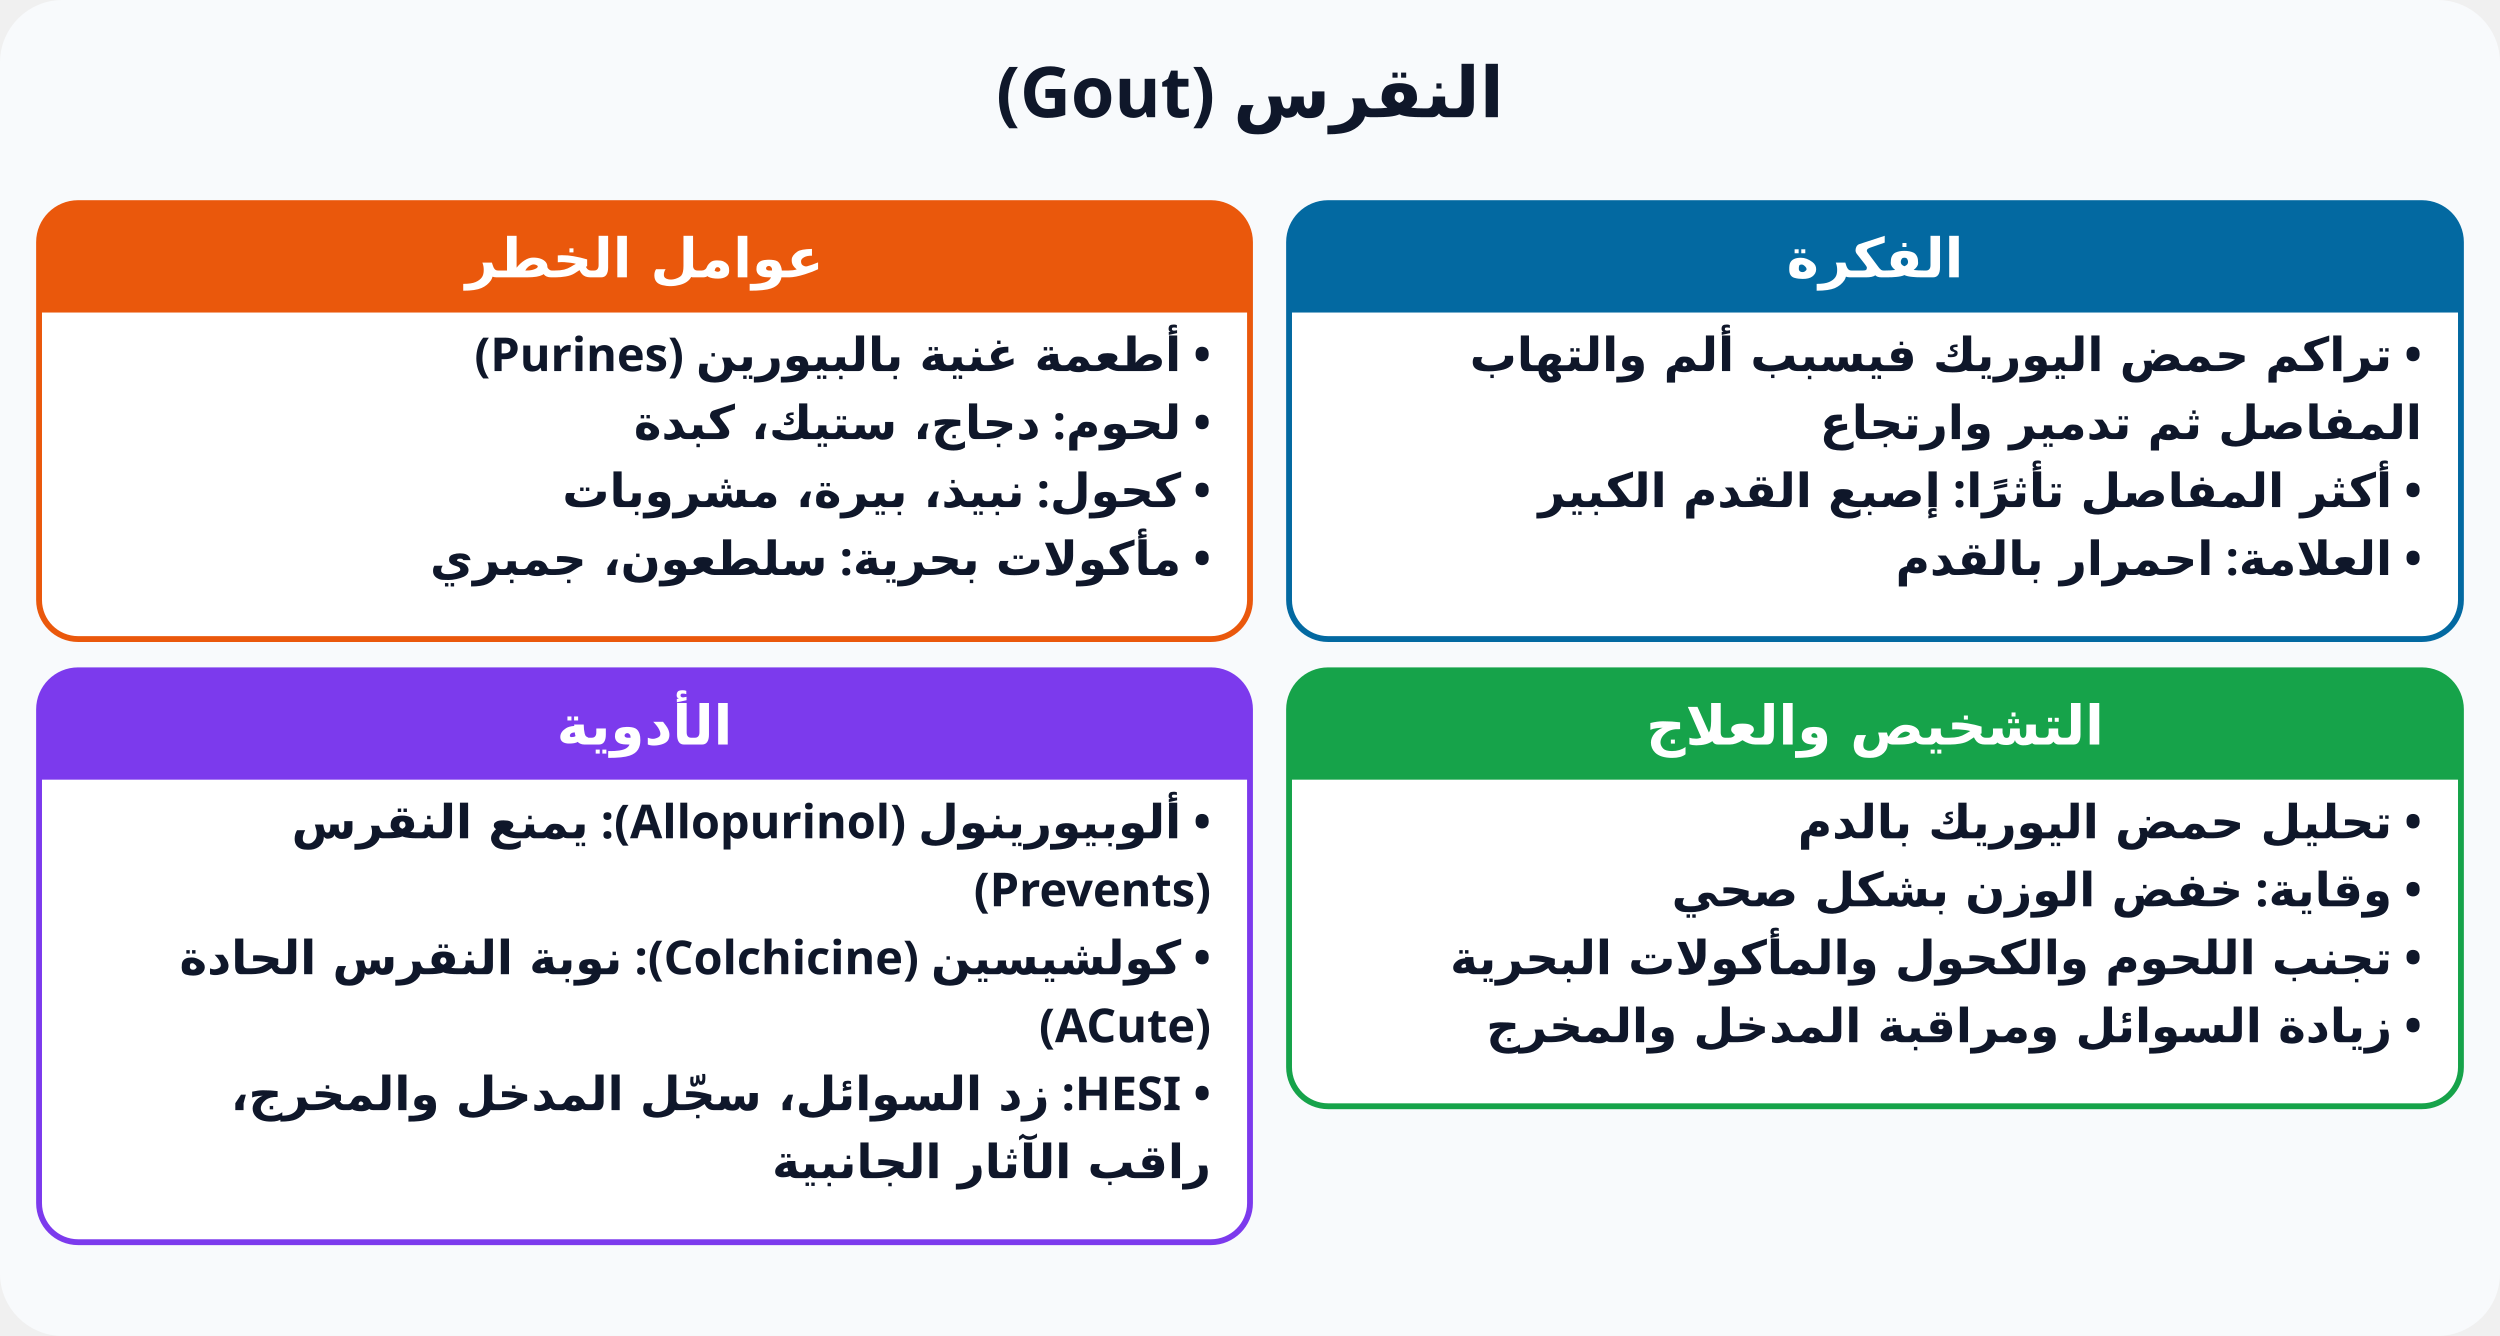
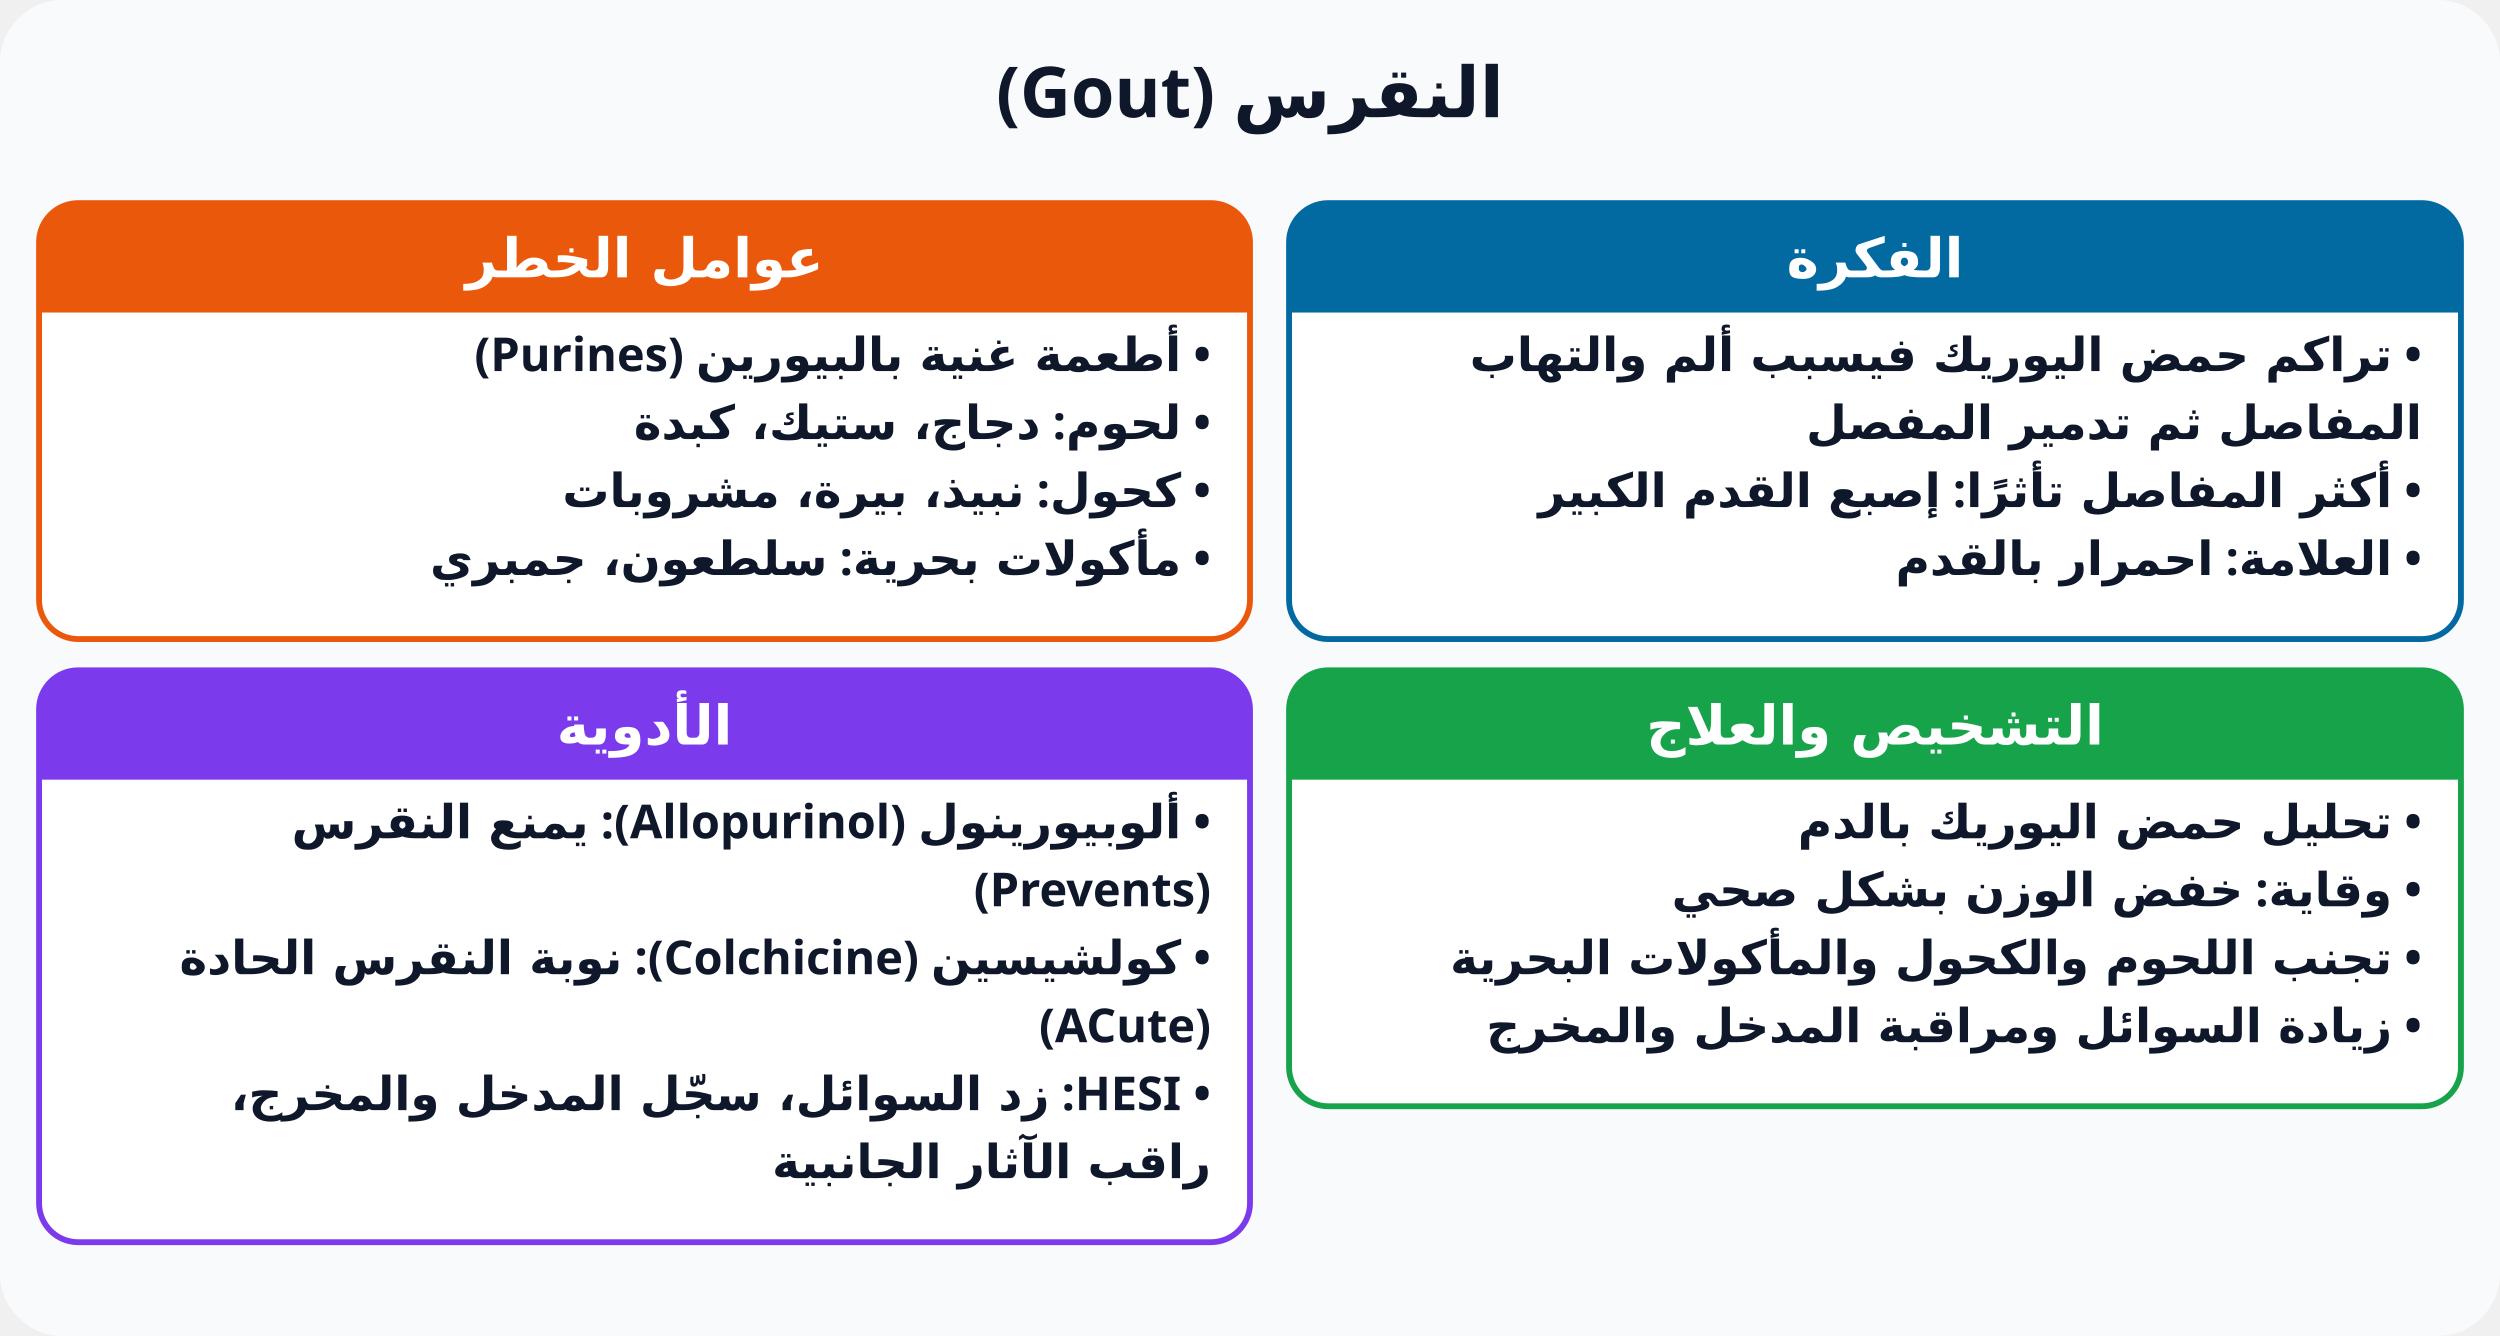
<svg xmlns="http://www.w3.org/2000/svg" viewBox="0 0 640 342" font-family="Cairo, Tahoma, sans-serif" direction="rtl">
  <defs>
    <marker id="ah" viewBox="0 0 10 10" refX="8" refY="5" markerWidth="7" markerHeight="7" orient="auto">
      <path d="M0,0 L10,5 L0,10 z" fill="#64748b" />
    </marker>
  </defs>
  <rect width="640" height="342" rx="16" fill="#f8fafc" />
  <text x="320" y="30" text-anchor="middle" font-size="18" font-weight="800" fill="#0f172a">النقرس (Gout)</text>
  <rect x="330" y="52" width="300" height="111.6" rx="10" fill="#fff" stroke="#0369a1" stroke-width="1.5" />
  <path d="M330,62 a10,10 0 0 1 10,-10 h280 a10,10 0 0 1 10,10 v18 h-300 z" fill="#0369a1" />
  <text x="480.0" y="71" text-anchor="middle" font-size="14" font-weight="800" fill="#fff">الفكرة</text>
  <text x="620" y="95" text-anchor="start" font-size="12" font-weight="600" fill="#0f172a">• تراكم حمض اليوريك فيسبب ألم والتهاب</text>
-   <text x="620" y="112.4" text-anchor="start" font-size="12" font-weight="600" fill="#0f172a">  المفاصل ثم تدمير وارتجاع</text>
+   <text x="620" y="112.4" text-anchor="start" font-size="12" font-weight="600" fill="#0f172a">  المفاصل ثم تدمير المفصل</text>
  <text x="620" y="129.8" text-anchor="start" font-size="12" font-weight="600" fill="#0f172a">• أكثر المفاصل تأثرًا: إصبع القدم الكبير</text>
  <text x="620" y="147.2" text-anchor="start" font-size="12" font-weight="600" fill="#0f172a">• العلامة: احمرار بالقدم</text>
  <rect x="10" y="52" width="310" height="111.6" rx="10" fill="#fff" stroke="#ea580c" stroke-width="1.5" />
  <path d="M10,62 a10,10 0 0 1 10,-10 h290 a10,10 0 0 1 10,10 v18 h-310 z" fill="#ea580c" />
  <text x="165.0" y="71" text-anchor="middle" font-size="14" font-weight="800" fill="#fff">عوامل الخطر</text>
  <text x="310" y="95" text-anchor="start" font-size="12" font-weight="600" fill="#0f172a">• أطعمة غنية بالبيورين (Purines)</text>
  <text x="310" y="112.4" text-anchor="start" font-size="12" font-weight="600" fill="#0f172a">• لحوم: دجاج، ستيك، كبدة</text>
  <text x="310" y="129.8" text-anchor="start" font-size="12" font-weight="600" fill="#0f172a">• كحول: نبيذ، بيرة، مشروبات</text>
  <text x="310" y="147.2" text-anchor="start" font-size="12" font-weight="600" fill="#0f172a">• مأكولات بحرية: سلطعون، جمبري</text>
  <rect x="330" y="171.6" width="300" height="111.6" rx="10" fill="#fff" stroke="#16a34a" stroke-width="1.5" />
  <path d="M330,181.6 a10,10 0 0 1 10,-10 h280 a10,10 0 0 1 10,10 v18 h-300 z" fill="#16a34a" />
  <text x="480.0" y="190.6" text-anchor="middle" font-size="14" font-weight="800" fill="#fff">التشخيص والعلاج</text>
  <text x="620" y="214.6" text-anchor="start" font-size="12" font-weight="600" fill="#0f172a">• تحليل حمض اليوريك بالدم</text>
  <text x="620" y="232.0" text-anchor="start" font-size="12" font-weight="600" fill="#0f172a">• وقاية: خفض الوزن بشكل صحي</text>
  <text x="620" y="249.4" text-anchor="start" font-size="12" font-weight="600" fill="#0f172a">• تجنب اللحوم والكحول والمأكولات البحرية</text>
  <text x="620" y="266.8" text-anchor="start" font-size="12" font-weight="600" fill="#0f172a">• زيادة السوائل ومراقبة المدخل والمخرج</text>
  <rect x="10" y="171.6" width="310" height="146.4" rx="10" fill="#fff" stroke="#7c3aed" stroke-width="1.5" />
  <path d="M10,181.6 a10,10 0 0 1 10,-10 h290 a10,10 0 0 1 10,10 v18 h-310 z" fill="#7c3aed" />
  <text x="165.0" y="190.6" text-anchor="middle" font-size="14" font-weight="800" fill="#fff">الأدوية</text>
  <text x="310" y="214.6" text-anchor="start" font-size="12" font-weight="600" fill="#0f172a">• ألوبيورينول (Allopurinol): يمنع النقرس</text>
  <text x="310" y="232.0" text-anchor="start" font-size="12" font-weight="600" fill="#0f172a">  (Prevents)</text>
  <text x="310" y="249.4" text-anchor="start" font-size="12" font-weight="600" fill="#0f172a">• كولشيسين (Colchicine): نوبة النقرس الحادة</text>
  <text x="310" y="266.8" text-anchor="start" font-size="12" font-weight="600" fill="#0f172a">  (ACute)</text>
  <text x="310" y="284.2" text-anchor="start" font-size="12" font-weight="600" fill="#0f172a">• HESI: زد السوائل، سجّل المدخل والمخرج،</text>
  <text x="310" y="301.6" text-anchor="start" font-size="12" font-weight="600" fill="#0f172a">  راقب الآثار الجانبية</text>
</svg>
